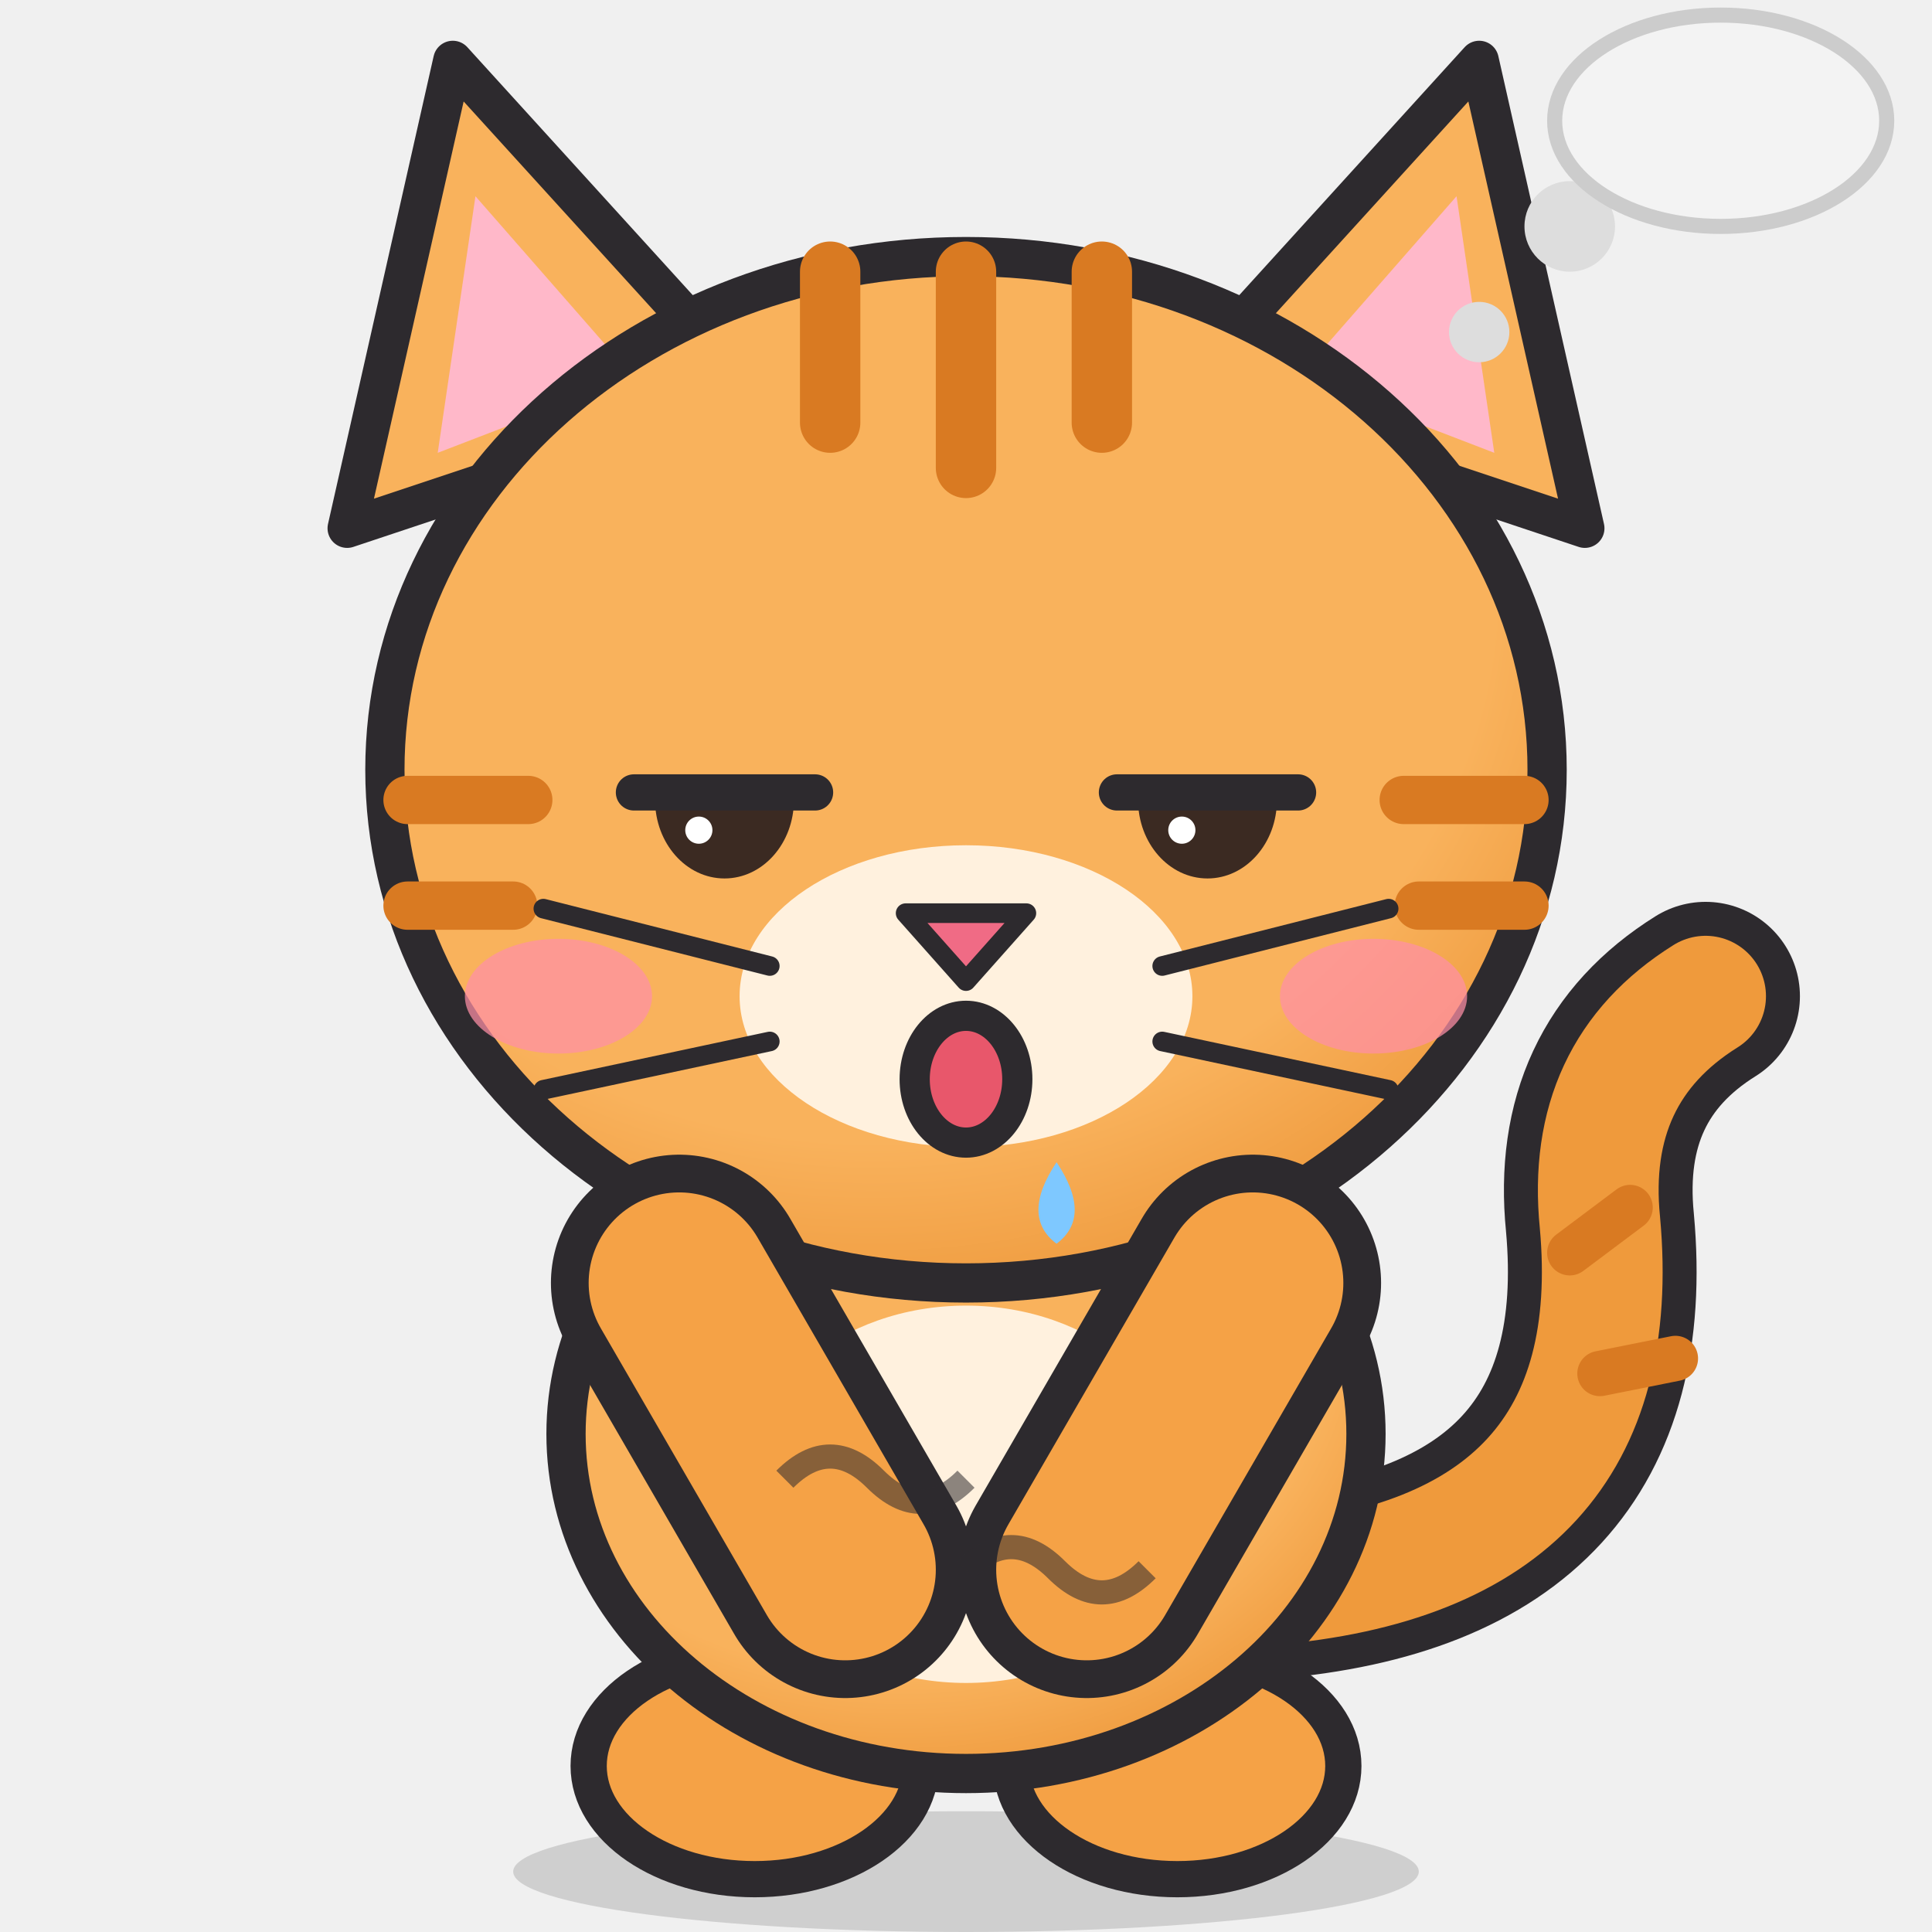
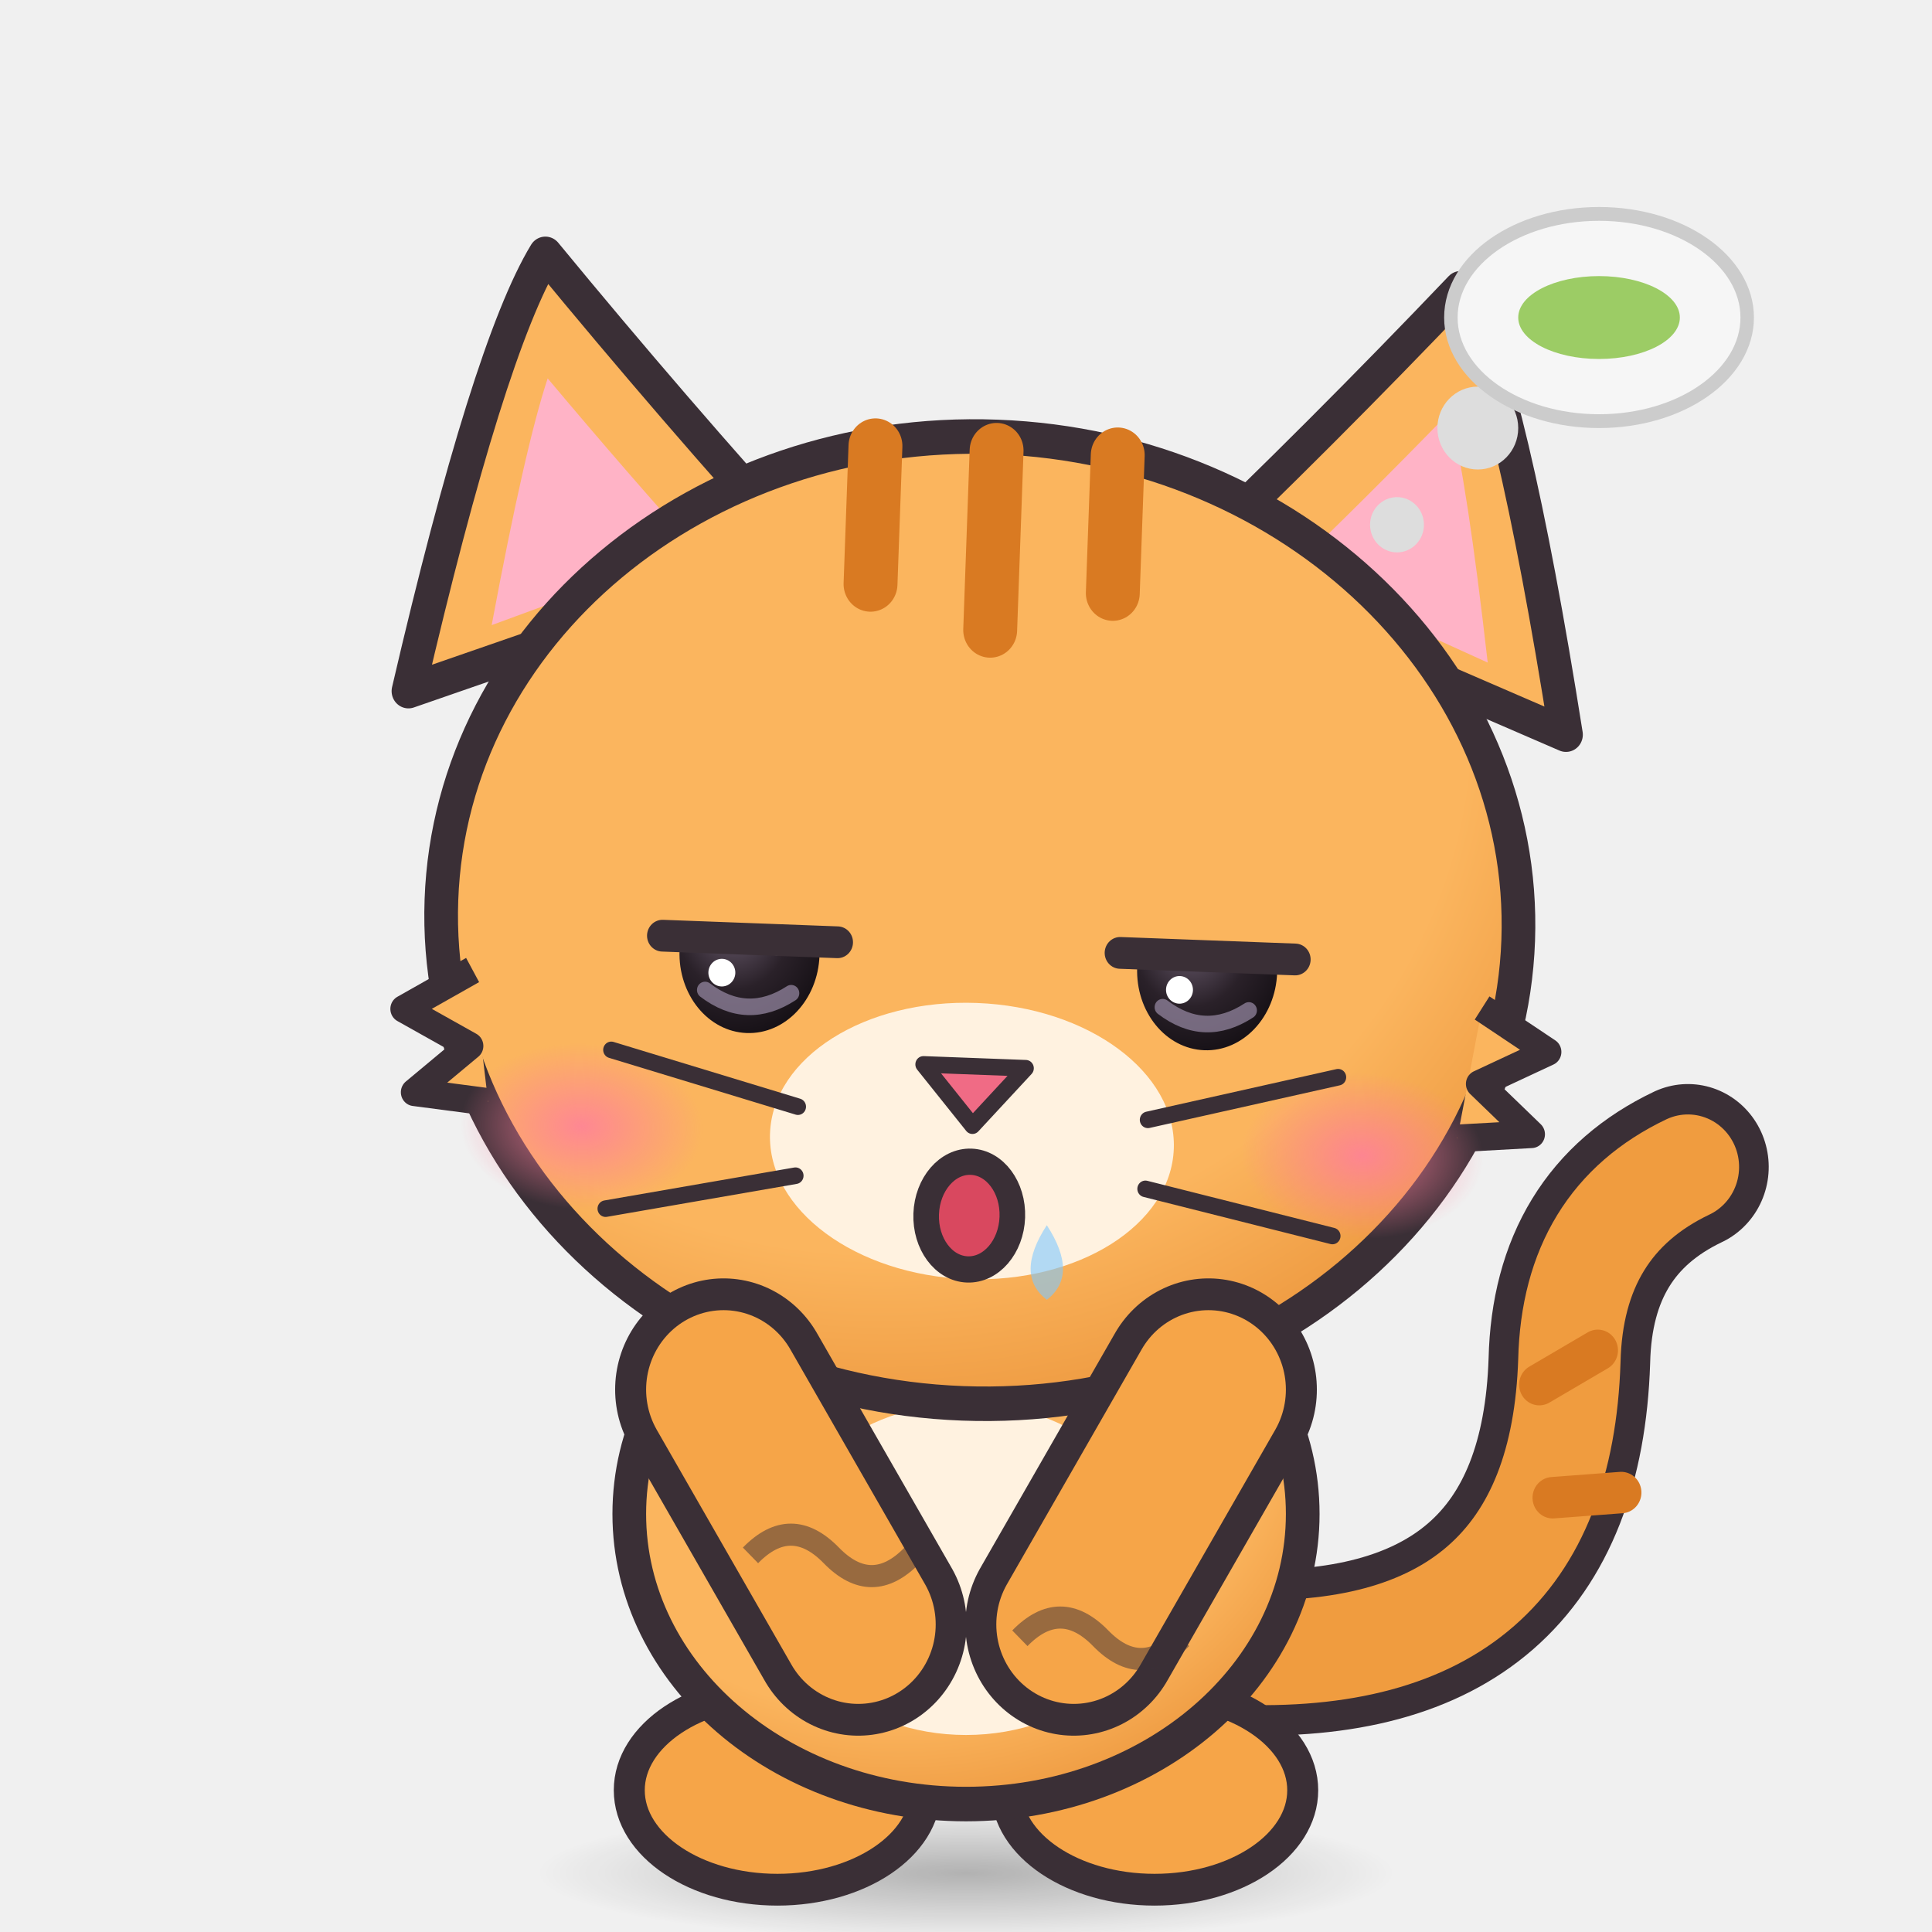
<svg xmlns="http://www.w3.org/2000/svg" viewBox="0 0 128 128" width="128" height="128">
  <defs>
-     <radialGradient id="furcathungry3" cx="42%" cy="32%" r="75%">
-       <stop offset="0" stop-color="#f9b25c" />
-       <stop offset="0.72" stop-color="#f9b25c" />
-       <stop offset="1" stop-color="#ec9537" />
+     <radialGradient id="fur" cx="40%" cy="30%" r="78%">
+       <stop offset="0" stop-color="#fbb55e" />
+       <stop offset="0.7" stop-color="#fbb55e" />
+       <stop offset="1" stop-color="#ea9238" />
+     </radialGradient>
+     <radialGradient id="pupil" cx="38%" cy="32%" r="75%">
+       <stop offset="0" stop-color="#6a5c6e" />
+       <stop offset="0.55" stop-color="#2a2129" />
+       <stop offset="1" stop-color="#140f14" />
+     </radialGradient>
+     <radialGradient id="blush">
+       <stop offset="0" stop-color="#ff7f9c" stop-opacity=".85" />
+       <stop offset="1" stop-color="#ff7f9c" stop-opacity="0" />
+     </radialGradient>
+     <radialGradient id="hot">
+       <stop offset="0" stop-color="#ff4d4d" stop-opacity=".9" />
+       <stop offset="1" stop-color="#ff4d4d" stop-opacity="0" />
+     </radialGradient>
+     <radialGradient id="shadow">
+       <stop offset="0" stop-color="#000" stop-opacity=".26" />
+       <stop offset="1" stop-color="#000" stop-opacity="0" />
    </radialGradient>
  </defs>
-   <ellipse cx="64" cy="124" rx="30" ry="4" fill="#000" opacity=".14" />
-   <g transform="translate(0 0) scale(1) rotate(0 64 122)">
-     <g transform="rotate(0 84 105)">
-       <path d="M84 105 q24 -2 22 -24 q-1 -10 7 -15" fill="none" stroke="#2d2a2e" stroke-width="12.5" stroke-linecap="round" />
-       <path d="M84 105 q24 -2 22 -24 q-1 -10 7 -15" fill="none" stroke="#ef9a3c" stroke-width="8" stroke-linecap="round" />
-       <path d="M104 83 l4 -3 M106 91 l5 -1" stroke="#d97a22" stroke-width="3" stroke-linecap="round" />
+   <g transform="translate(64 125) scale(0.9) translate(-64 -125)">
+     <ellipse cx="64" cy="124" rx="31.7" ry="5" fill="url(#shadow)" />
+     <g transform="translate(0 0) scale(1) rotate(0 64 124)">
+       <g transform="translate(64 124) scale(0.9915 1.017) translate(-64 -124)">
+         <g transform="rotate(7.1 84 108)">
+           <path d="M84 108 q24 -2 22 -24 q-1 -10 7 -15" fill="none" stroke="#3a2f36" stroke-width="12" stroke-linecap="round" />
+           <path d="M84 108 q24 -2 22 -24 q-1 -10 7 -15" fill="none" stroke="#f09c3f" stroke-width="7.6" stroke-linecap="round" />
+           <path d="M104 86 l4 -3 M106 94 l5 -1" stroke="#d97a22" stroke-width="3" stroke-linecap="round" />
+         </g>
+         <ellipse cx="50" cy="118" rx="11" ry="7.2" fill="#f6a548" stroke="#3a2f36" stroke-width="2.3" transform="rotate(0 50 118)" />
+         <ellipse cx="78" cy="118" rx="11" ry="7.2" fill="#f6a548" stroke="#3a2f36" stroke-width="2.3" transform="rotate(0 78 118)" />
+         <ellipse cx="64" cy="98" rx="25" ry="21" fill="url(#fur)" stroke="#3a2f36" stroke-width="2.5" />
+         <ellipse cx="64" cy="102" rx="14.5" ry="12" fill="#fff2e0" />
+         <g transform="translate(0 0) rotate(2.1 64 82.98769)">
+           <g transform="rotate(0 36 32.98769)">
+             <path d="M21 39.988 Q26 14.988 30 7.988 Q40 18.988 50 28.988 Z" fill="#fbb55e" stroke="#3a2f36" stroke-width="2.5" stroke-linejoin="round" />
+             <path d="M27 34.988 Q29 21.988 30.5 16.988 Q37 23.988 42 28.988 Z" fill="#ffb3c6" />
+           </g>
+           <g transform="rotate(0 92 32.98769)">
+             <path d="M107 39.988 Q102 14.988 98 7.988 Q88 18.988 78 28.988 Z" fill="#fbb55e" stroke="#3a2f36" stroke-width="2.5" stroke-linejoin="round" />
+             <path d="M101 34.988 Q99 21.988 97.5 16.988 Q91 23.988 86 28.988 Z" fill="#ffb3c6" />
+           </g>
+           <ellipse cx="64" cy="55" rx="40" ry="35" fill="url(#fur)" stroke="#3a2f36" stroke-width="2.5" />
+           <path d="M55 20.988 v10" stroke="#d97a22" stroke-width="4" stroke-linecap="round" />
+           <path d="M64 20.988 v13" stroke="#d97a22" stroke-width="4" stroke-linecap="round" />
+           <path d="M73 20.988 v10" stroke="#d97a22" stroke-width="4" stroke-linecap="round" />
+           <path d="M26.5 59.988 l-5 3 l5 2.5 l-4 3.5 l5.5 0.5" fill="#fbb55e" stroke="#3a2f36" stroke-width="2" stroke-linejoin="round" />
+           <path d="M101.5 59.988 l5 3 l-5 2.5 l4 3.5 l-5.5 0.5" fill="#fbb55e" stroke="#3a2f36" stroke-width="2" stroke-linejoin="round" />
+           <ellipse cx="64" cy="71" rx="15" ry="10" fill="#fff2e0" />
+           <ellipse cx="47" cy="58" rx="5.2" ry="5.8" fill="url(#pupil)" />
+           <path d="M43.8 60.8 q3.2 2.2 6.4 0" fill="none" stroke="#9a8ca6" stroke-width="1.2" stroke-linecap="round" opacity=".7" />
+           <ellipse cx="49" cy="55.8" rx="2.3" ry="2.3" fill="#fff" />
+           <ellipse cx="45" cy="59.5" rx="1" ry="1" fill="#fff" />
+           <path d="M38.5 48.988 h17 v8 h-17 z" fill="#fbb55e" />
+           <path d="M40.5 56.988 h13" fill="none" stroke="#3a2f36" stroke-width="2.3" stroke-linecap="round" stroke-linejoin="round" />
+           <ellipse cx="81" cy="58" rx="5.2" ry="5.8" fill="url(#pupil)" />
+           <path d="M77.8 60.8 q3.2 2.2 6.4 0" fill="none" stroke="#9a8ca6" stroke-width="1.2" stroke-linecap="round" opacity=".7" />
+           <ellipse cx="83" cy="55.8" rx="2.3" ry="2.3" fill="#fff" />
+           <ellipse cx="79" cy="59.5" rx="1" ry="1" fill="#fff" />
+           <path d="M72.5 48.988 h17 v8 h-17 z" fill="#fbb55e" />
+           <path d="M74.5 56.988 h13" fill="none" stroke="#3a2f36" stroke-width="2.3" stroke-linecap="round" stroke-linejoin="round" />
+           <ellipse cx="35" cy="71" rx="9" ry="6" fill="url(#blush)" />
+           <ellipse cx="93" cy="71" rx="9" ry="6" fill="url(#blush)" />
+           <path d="M60.2 65.588 h7.6 l-3.8 4.3 z" fill="#f06b85" stroke="#3a2f36" stroke-width="1.2" stroke-linejoin="round" />
+           <path d="M51 68.988 l-14 -3.6" stroke="#3a2f36" stroke-width="1.2" stroke-linecap="round" />
+           <path d="M51 73.988 l-14 2.9" stroke="#3a2f36" stroke-width="1.2" stroke-linecap="round" />
+           <path d="M77 68.988 l14 -3.6" stroke="#3a2f36" stroke-width="1.2" stroke-linecap="round" />
+           <path d="M77 73.988 l14 2.9" stroke="#3a2f36" stroke-width="1.2" stroke-linecap="round" />
+           <ellipse cx="64" cy="76.4" rx="3.2" ry="3.9" fill="#d9485f" stroke="#3a2f36" stroke-width="1.9" />
+         </g>
+         <line x1="46" y1="89" x2="56" y2="106" stroke-linecap="round" stroke="#3a2f36" stroke-width="16.1" />
+         <line x1="46" y1="89" x2="56" y2="106" stroke-linecap="round" stroke="#f6a548" stroke-width="11.5" />
+         <line x1="82" y1="89" x2="72" y2="106" stroke-linecap="round" stroke="#3a2f36" stroke-width="16.1" />
+         <line x1="82" y1="89" x2="72" y2="106" stroke-linecap="round" stroke="#f6a548" stroke-width="11.5" />
+         <path d="M48 101 q3 -3 6 0 q3 3 6 0 M68 107 q3 -3 6 0 q3 3 6 0" fill="none" stroke="#3a2f36" stroke-width="1.6" opacity="0.5" />
+         <g transform="translate(0 1.4)">
+           <ellipse cx="96" cy="25" rx="2" ry="2" fill="#ddd" />
+           <ellipse cx="102" cy="18" rx="3" ry="3" fill="#ddd" />
+           <ellipse cx="111" cy="10" rx="11" ry="7.5" fill="#f6f6f6" stroke="#ccc" />
+           <ellipse cx="111" cy="10" rx="6" ry="3" fill="#9ccc65" />
+         </g>
+         <path transform="translate(70 77.1) scale(0.6)" d="M0 0 q-4 6 0 9 q4 -3 0 -9z" fill="#7ec8ff" opacity="0.6" />
+       </g>
    </g>
-     <ellipse cx="50" cy="117" rx="11" ry="7.5" fill="#f5a246" stroke="#2d2a2e" stroke-width="2.4" transform="rotate(0 50 117)" />
-     <ellipse cx="78" cy="117" rx="11" ry="7.5" fill="#f5a246" stroke="#2d2a2e" stroke-width="2.4" transform="rotate(0 78 117)" />
-     <ellipse cx="64" cy="95" rx="26.5" ry="22.5" fill="url(#furcathungry3)" stroke="#2d2a2e" stroke-width="2.6" />
-     <ellipse cx="64" cy="99" rx="15" ry="12.5" fill="#fff1de" />
-     <g transform="rotate(0 37 29)">
-       <path d="M23 35 L30 4 L50 26 Z" fill="#f9b25c" stroke="#2d2a2e" stroke-width="2.6" stroke-linejoin="round" />
-       <path d="M29 30 L31.5 13 L42 25 Z" fill="#ffb8c9" />
-     </g>
-     <g transform="rotate(0 91 29)">
-       <path d="M105 35 L98 4 L78 26 Z" fill="#f9b25c" stroke="#2d2a2e" stroke-width="2.6" stroke-linejoin="round" />
-       <path d="M99 30 L96.5 13 L86 25 Z" fill="#ffb8c9" />
-     </g>
-     <ellipse cx="64" cy="51" rx="38.5" ry="34" fill="url(#furcathungry3)" stroke="#2d2a2e" stroke-width="2.6" />
-     <path d="M55 18 v10" stroke="#d97a22" stroke-width="4" stroke-linecap="round" />
-     <path d="M64 18 v13" stroke="#d97a22" stroke-width="4" stroke-linecap="round" />
-     <path d="M73 18 v10" stroke="#d97a22" stroke-width="4" stroke-linecap="round" />
-     <path d="M27 53 h8 M27 60 h7 M101 53 h-8 M101 60 h-7" stroke="#d97a22" stroke-width="3.2" stroke-linecap="round" />
-     <ellipse cx="64" cy="66" rx="15" ry="10" fill="#fff1de" />
-     <ellipse cx="48" cy="53" rx="4.6" ry="5.2" fill="#3b2a22" />
-     <ellipse cx="49.9" cy="50.8" rx="1.9" ry="1.9" fill="#fff" />
-     <ellipse cx="46.3" cy="55" rx="0.9" ry="0.9" fill="#fff" />
-     <path d="M40.5 45 h15 v7.5 h-15 z" fill="#f9b25c" />
-     <path d="M42 52.5 h12" fill="none" stroke="#2d2a2e" stroke-width="2.4" stroke-linecap="round" stroke-linejoin="round" />
-     <ellipse cx="80" cy="53" rx="4.6" ry="5.2" fill="#3b2a22" />
-     <ellipse cx="81.9" cy="50.8" rx="1.9" ry="1.9" fill="#fff" />
-     <ellipse cx="78.3" cy="55" rx="0.9" ry="0.9" fill="#fff" />
-     <path d="M72.5 45 h15 v7.5 h-15 z" fill="#f9b25c" />
-     <path d="M74 52.5 h12" fill="none" stroke="#2d2a2e" stroke-width="2.4" stroke-linecap="round" stroke-linejoin="round" />
-     <ellipse cx="37" cy="66" rx="6.2" ry="3.8" fill="#ff8fa6" opacity="0.72" />
-     <ellipse cx="91" cy="66" rx="6.2" ry="3.8" fill="#ff8fa6" opacity="0.72" />
-     <path d="M60 60.5 h8 l-4 4.5 z" fill="#f06b85" stroke="#2d2a2e" stroke-width="1.3" stroke-linejoin="round" />
-     <path d="M51 64 l-15 -3.8" stroke="#2d2a2e" stroke-width="1.3" stroke-linecap="round" />
-     <path d="M51 69 l-15 3.2" stroke="#2d2a2e" stroke-width="1.3" stroke-linecap="round" />
-     <path d="M77 64 l15 -3.8" stroke="#2d2a2e" stroke-width="1.3" stroke-linecap="round" />
-     <path d="M77 69 l15 3.2" stroke="#2d2a2e" stroke-width="1.3" stroke-linecap="round" />
-     <ellipse cx="64" cy="71.5" rx="3.4" ry="4.2" fill="#e8576b" stroke="#2d2a2e" stroke-width="2" />
-     <line x1="45" y1="85" x2="56" y2="104" stroke-linecap="round" stroke="#2d2a2e" stroke-width="17" />
-     <line x1="45" y1="85" x2="56" y2="104" stroke-linecap="round" stroke="#f5a246" stroke-width="12" />
-     <line x1="83" y1="85" x2="72" y2="104" stroke-linecap="round" stroke="#2d2a2e" stroke-width="17" />
-     <line x1="83" y1="85" x2="72" y2="104" stroke-linecap="round" stroke="#f5a246" stroke-width="12" />
-     <path d="M52 98 q3 -3 6 0 q3 3 6 0 M64 104 q3 -3 6 0 q3 3 6 0" fill="none" stroke="#2d2a2e" stroke-width="1.6" opacity=".55" />
-     <ellipse cx="98" cy="22" rx="2" ry="2" fill="#ddd" />
-     <ellipse cx="104" cy="15" rx="3" ry="3" fill="#ddd" />
-     <ellipse cx="114" cy="8" rx="11" ry="7" fill="#f3f3f3" stroke="#ccc" />
-     <path transform="translate(70 77) scale(0.6)" d="M0 0 q-4 6 0 9 q4 -3 0 -9z" fill="#7ec8ff" />
  </g>
</svg>
